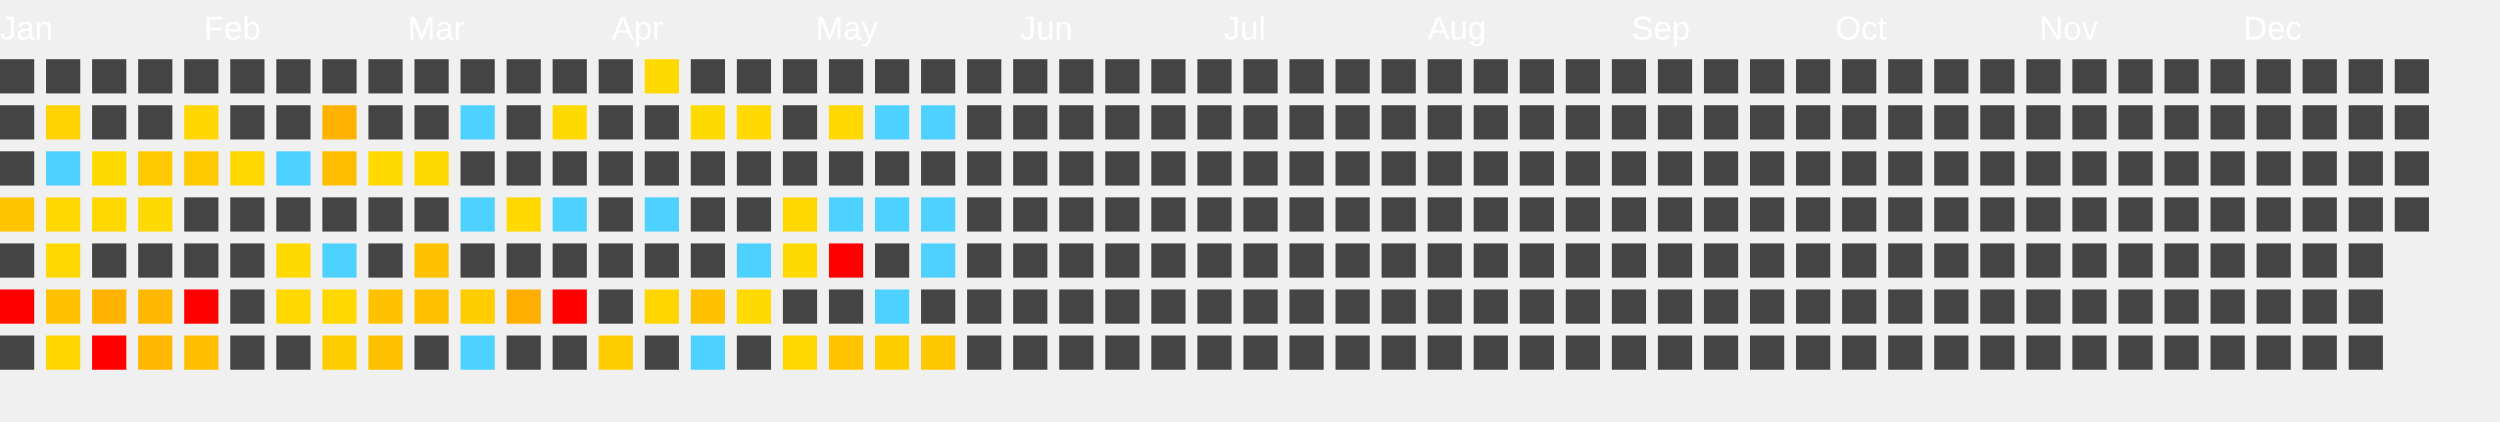
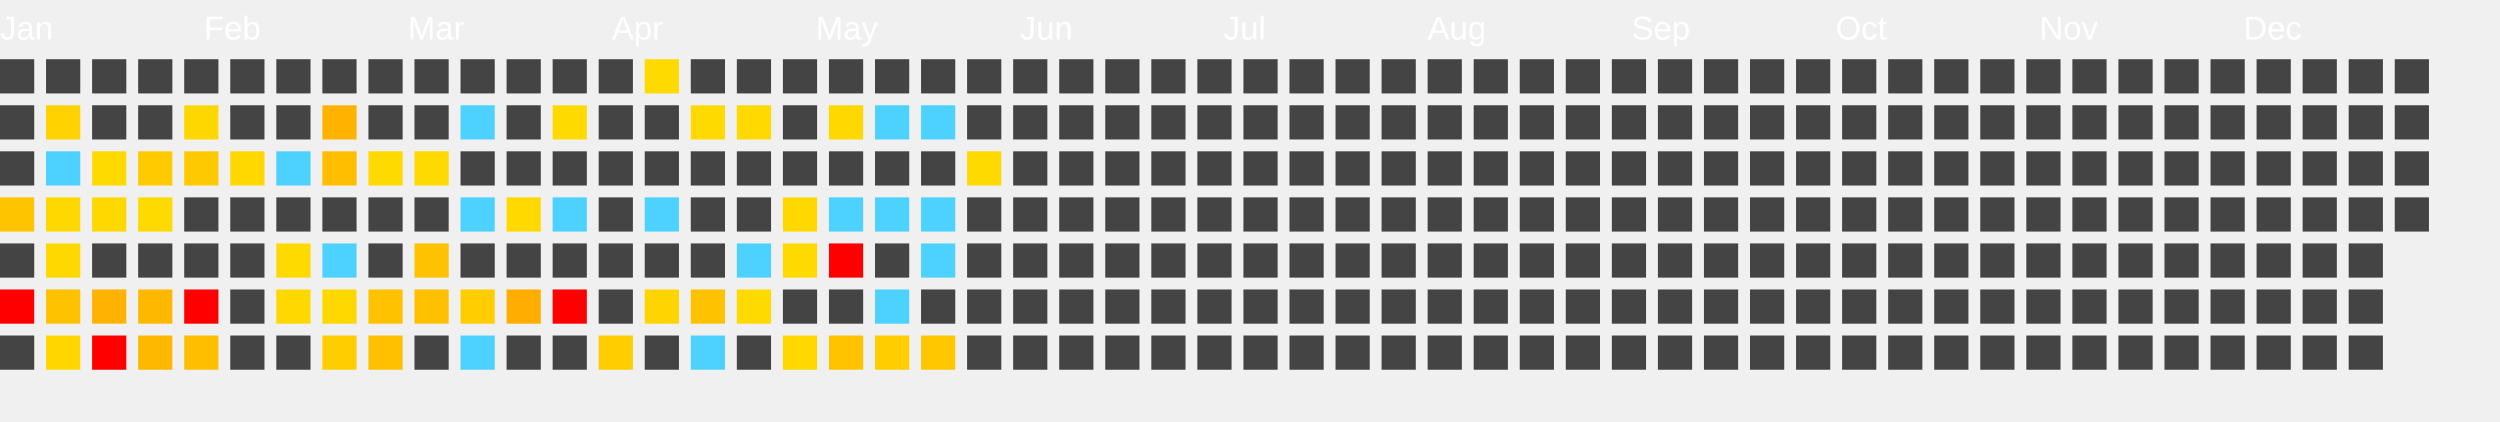
<svg xmlns="http://www.w3.org/2000/svg" baseProfile="full" height="32mm" version="1.1" viewBox="0,0,190,32" width="190mm">
  <defs />
  <rect fill="none" height="32" width="190" x="0" y="0" />
  <text fill="#FFFFFF" style="font-size:2.5px; font-family:Arial" x="0.0" y="3.0">Jan</text>
  <text fill="#FFFFFF" style="font-size:2.5px; font-family:Arial" x="15.5" y="3.0">Feb</text>
  <text fill="#FFFFFF" style="font-size:2.5px; font-family:Arial" x="31.0" y="3.0">Mar</text>
  <text fill="#FFFFFF" style="font-size:2.5px; font-family:Arial" x="46.5" y="3.0">Apr</text>
  <text fill="#FFFFFF" style="font-size:2.5px; font-family:Arial" x="62.0" y="3.0">May</text>
  <text fill="#FFFFFF" style="font-size:2.5px; font-family:Arial" x="77.5" y="3.0">Jun</text>
  <text fill="#FFFFFF" style="font-size:2.5px; font-family:Arial" x="93.0" y="3.0">Jul</text>
  <text fill="#FFFFFF" style="font-size:2.5px; font-family:Arial" x="108.5" y="3.0">Aug</text>
  <text fill="#FFFFFF" style="font-size:2.5px; font-family:Arial" x="124.0" y="3.0">Sep</text>
  <text fill="#FFFFFF" style="font-size:2.5px; font-family:Arial" x="139.5" y="3.0">Oct</text>
  <text fill="#FFFFFF" style="font-size:2.5px; font-family:Arial" x="155.0" y="3.0">Nov</text>
  <text fill="#FFFFFF" style="font-size:2.5px; font-family:Arial" x="170.5" y="3.0">Dec</text>
  <rect fill="#444444" height="2.6" width="2.6" x="0.0" y="4.5" />
  <rect fill="#444444" height="2.6" width="2.6" x="0.0" y="8.0" />
  <rect fill="#444444" height="2.6" width="2.6" x="0.0" y="11.5" />
  <rect fill="#ffc400" height="2.6" width="2.6" x="0.0" y="15.0" />
  <rect fill="#444444" height="2.6" width="2.6" x="0.0" y="18.5" />
  <rect fill="red" height="2.6" width="2.6" x="0.0" y="22.0" />
  <rect fill="#444444" height="2.6" width="2.6" x="0.0" y="25.5" />
  <rect fill="#444444" height="2.6" width="2.6" x="3.5" y="4.5" />
  <rect fill="#ffd200" height="2.6" width="2.6" x="3.5" y="8.0" />
  <rect fill="#4dd2ff" height="2.6" width="2.6" x="3.5" y="11.5" />
  <rect fill="#ffd800" height="2.6" width="2.6" x="3.5" y="15.0" />
  <rect fill="#ffd800" height="2.6" width="2.6" x="3.5" y="18.5" />
  <rect fill="#ffc200" height="2.6" width="2.6" x="3.5" y="22.0" />
  <rect fill="#ffd600" height="2.6" width="2.6" x="3.5" y="25.5" />
  <rect fill="#444444" height="2.6" width="2.6" x="7.0" y="4.5" />
  <rect fill="#444444" height="2.6" width="2.6" x="7.0" y="8.0" />
  <rect fill="#ffda00" height="2.6" width="2.6" x="7.0" y="11.5" />
  <rect fill="#ffd800" height="2.6" width="2.6" x="7.0" y="15.0" />
  <rect fill="#444444" height="2.6" width="2.6" x="7.0" y="18.5" />
  <rect fill="#ffb300" height="2.6" width="2.6" x="7.0" y="22.0" />
  <rect fill="red" height="2.6" width="2.6" x="7.0" y="25.5" />
  <rect fill="#444444" height="2.6" width="2.6" x="10.5" y="4.5" />
  <rect fill="#444444" height="2.6" width="2.6" x="10.5" y="8.0" />
  <rect fill="#ffca00" height="2.6" width="2.6" x="10.5" y="11.5" />
  <rect fill="#ffda00" height="2.6" width="2.6" x="10.5" y="15.0" />
  <rect fill="#444444" height="2.6" width="2.6" x="10.5" y="18.5" />
  <rect fill="#ffb800" height="2.6" width="2.6" x="10.5" y="22.0" />
  <rect fill="#ffb800" height="2.6" width="2.6" x="10.5" y="25.5" />
  <rect fill="#444444" height="2.6" width="2.6" x="14.0" y="4.5" />
  <rect fill="#ffd700" height="2.6" width="2.6" x="14.0" y="8.0" />
  <rect fill="#ffc900" height="2.6" width="2.6" x="14.0" y="11.5" />
  <rect fill="#444444" height="2.6" width="2.6" x="14.0" y="15.0" />
  <rect fill="#444444" height="2.6" width="2.6" x="14.0" y="18.5" />
  <rect fill="red" height="2.6" width="2.6" x="14.0" y="22.0" />
  <rect fill="#ffbe00" height="2.6" width="2.6" x="14.0" y="25.5" />
  <rect fill="#444444" height="2.6" width="2.6" x="17.5" y="4.5" />
  <rect fill="#444444" height="2.6" width="2.6" x="17.5" y="8.0" />
  <rect fill="#ffd800" height="2.6" width="2.6" x="17.5" y="11.5" />
  <rect fill="#444444" height="2.6" width="2.6" x="17.5" y="15.0" />
  <rect fill="#444444" height="2.6" width="2.6" x="17.5" y="18.5" />
  <rect fill="#444444" height="2.6" width="2.6" x="17.5" y="22.0" />
  <rect fill="#444444" height="2.6" width="2.6" x="17.5" y="25.5" />
  <rect fill="#444444" height="2.6" width="2.6" x="21.0" y="4.5" />
  <rect fill="#444444" height="2.6" width="2.6" x="21.0" y="8.0" />
  <rect fill="#4dd2ff" height="2.6" width="2.6" x="21.0" y="11.5" />
  <rect fill="#444444" height="2.6" width="2.6" x="21.0" y="15.0" />
  <rect fill="#ffda00" height="2.6" width="2.6" x="21.0" y="18.5" />
  <rect fill="#ffd800" height="2.6" width="2.6" x="21.0" y="22.0" />
  <rect fill="#444444" height="2.6" width="2.6" x="21.0" y="25.5" />
  <rect fill="#444444" height="2.6" width="2.6" x="24.5" y="4.5" />
  <rect fill="#ffb300" height="2.6" width="2.6" x="24.5" y="8.0" />
  <rect fill="#ffbe00" height="2.6" width="2.6" x="24.5" y="11.5" />
  <rect fill="#444444" height="2.6" width="2.6" x="24.5" y="15.0" />
  <rect fill="#4dd2ff" height="2.6" width="2.6" x="24.5" y="18.5" />
  <rect fill="#ffd800" height="2.6" width="2.6" x="24.5" y="22.0" />
  <rect fill="#ffcd00" height="2.6" width="2.6" x="24.5" y="25.5" />
  <rect fill="#444444" height="2.6" width="2.6" x="28.0" y="4.5" />
  <rect fill="#444444" height="2.6" width="2.6" x="28.0" y="8.0" />
  <rect fill="#ffda00" height="2.6" width="2.6" x="28.0" y="11.5" />
  <rect fill="#444444" height="2.6" width="2.6" x="28.0" y="15.0" />
  <rect fill="#444444" height="2.6" width="2.6" x="28.0" y="18.5" />
  <rect fill="#ffc200" height="2.6" width="2.6" x="28.0" y="22.0" />
  <rect fill="#ffc000" height="2.6" width="2.6" x="28.0" y="25.5" />
  <rect fill="#444444" height="2.6" width="2.6" x="31.5" y="4.5" />
  <rect fill="#444444" height="2.6" width="2.6" x="31.5" y="8.0" />
  <rect fill="#ffda00" height="2.6" width="2.6" x="31.5" y="11.5" />
  <rect fill="#444444" height="2.6" width="2.6" x="31.5" y="15.0" />
  <rect fill="#ffc200" height="2.6" width="2.6" x="31.5" y="18.5" />
  <rect fill="#ffc000" height="2.6" width="2.6" x="31.5" y="22.0" />
  <rect fill="#444444" height="2.6" width="2.6" x="31.5" y="25.5" />
  <rect fill="#444444" height="2.6" width="2.6" x="35.0" y="4.5" />
  <rect fill="#4dd2ff" height="2.6" width="2.6" x="35.0" y="8.0" />
  <rect fill="#444444" height="2.6" width="2.6" x="35.0" y="11.5" />
  <rect fill="#4dd2ff" height="2.6" width="2.6" x="35.0" y="15.0" />
  <rect fill="#444444" height="2.6" width="2.6" x="35.0" y="18.5" />
  <rect fill="#ffcd00" height="2.6" width="2.6" x="35.0" y="22.0" />
  <rect fill="#4dd2ff" height="2.6" width="2.6" x="35.0" y="25.5" />
  <rect fill="#444444" height="2.6" width="2.6" x="38.5" y="4.5" />
  <rect fill="#444444" height="2.6" width="2.6" x="38.5" y="8.0" />
  <rect fill="#444444" height="2.6" width="2.6" x="38.5" y="11.5" />
  <rect fill="#ffd900" height="2.6" width="2.6" x="38.5" y="15.0" />
  <rect fill="#444444" height="2.6" width="2.6" x="38.5" y="18.5" />
  <rect fill="#ffae00" height="2.6" width="2.6" x="38.5" y="22.0" />
  <rect fill="#444444" height="2.6" width="2.6" x="38.5" y="25.5" />
  <rect fill="#444444" height="2.6" width="2.6" x="42.0" y="4.5" />
  <rect fill="#ffda00" height="2.6" width="2.6" x="42.0" y="8.0" />
  <rect fill="#444444" height="2.6" width="2.6" x="42.0" y="11.5" />
  <rect fill="#4dd2ff" height="2.6" width="2.6" x="42.0" y="15.0" />
  <rect fill="#444444" height="2.6" width="2.6" x="42.0" y="18.5" />
  <rect fill="red" height="2.6" width="2.6" x="42.0" y="22.0" />
  <rect fill="#444444" height="2.6" width="2.6" x="42.0" y="25.5" />
  <rect fill="#444444" height="2.6" width="2.6" x="45.5" y="4.5" />
  <rect fill="#444444" height="2.6" width="2.6" x="45.5" y="8.0" />
  <rect fill="#444444" height="2.6" width="2.6" x="45.5" y="11.5" />
  <rect fill="#444444" height="2.6" width="2.6" x="45.5" y="15.0" />
  <rect fill="#444444" height="2.6" width="2.6" x="45.5" y="18.5" />
  <rect fill="#444444" height="2.6" width="2.6" x="45.5" y="22.0" />
  <rect fill="#ffcd00" height="2.6" width="2.6" x="45.5" y="25.5" />
  <rect fill="#ffda00" height="2.6" width="2.6" x="49.0" y="4.5" />
  <rect fill="#444444" height="2.6" width="2.6" x="49.0" y="8.0" />
  <rect fill="#444444" height="2.6" width="2.6" x="49.0" y="11.5" />
  <rect fill="#4dd2ff" height="2.6" width="2.6" x="49.0" y="15.0" />
  <rect fill="#444444" height="2.6" width="2.6" x="49.0" y="18.5" />
  <rect fill="#ffd500" height="2.6" width="2.6" x="49.0" y="22.0" />
  <rect fill="#444444" height="2.6" width="2.6" x="49.0" y="25.5" />
  <rect fill="#444444" height="2.6" width="2.6" x="52.5" y="4.5" />
  <rect fill="#ffda00" height="2.6" width="2.6" x="52.5" y="8.0" />
  <rect fill="#444444" height="2.6" width="2.6" x="52.5" y="11.5" />
  <rect fill="#444444" height="2.6" width="2.6" x="52.5" y="15.0" />
  <rect fill="#444444" height="2.6" width="2.6" x="52.5" y="18.5" />
  <rect fill="#ffc200" height="2.6" width="2.6" x="52.5" y="22.0" />
  <rect fill="#4dd2ff" height="2.6" width="2.6" x="52.5" y="25.5" />
  <rect fill="#444444" height="2.6" width="2.6" x="56.0" y="4.5" />
  <rect fill="#ffd900" height="2.6" width="2.6" x="56.0" y="8.0" />
  <rect fill="#444444" height="2.6" width="2.6" x="56.0" y="11.5" />
  <rect fill="#444444" height="2.6" width="2.6" x="56.0" y="15.0" />
  <rect fill="#4dd2ff" height="2.6" width="2.6" x="56.0" y="18.5" />
  <rect fill="#ffda00" height="2.6" width="2.6" x="56.0" y="22.0" />
  <rect fill="#444444" height="2.6" width="2.6" x="56.0" y="25.5" />
  <rect fill="#444444" height="2.6" width="2.6" x="59.5" y="4.5" />
  <rect fill="#444444" height="2.6" width="2.6" x="59.5" y="8.0" />
  <rect fill="#444444" height="2.6" width="2.6" x="59.5" y="11.5" />
  <rect fill="#ffd800" height="2.6" width="2.6" x="59.5" y="15.0" />
  <rect fill="#ffda00" height="2.6" width="2.6" x="59.5" y="18.5" />
  <rect fill="#444444" height="2.6" width="2.6" x="59.5" y="22.0" />
  <rect fill="#ffd800" height="2.6" width="2.6" x="59.5" y="25.5" />
  <rect fill="#444444" height="2.6" width="2.6" x="63.0" y="4.5" />
  <rect fill="#ffd800" height="2.6" width="2.6" x="63.0" y="8.0" />
  <rect fill="#444444" height="2.6" width="2.6" x="63.0" y="11.5" />
  <rect fill="#4dd2ff" height="2.6" width="2.6" x="63.0" y="15.0" />
  <rect fill="red" height="2.6" width="2.6" x="63.0" y="18.5" />
  <rect fill="#444444" height="2.6" width="2.6" x="63.0" y="22.0" />
  <rect fill="#ffc300" height="2.6" width="2.6" x="63.0" y="25.5" />
  <rect fill="#444444" height="2.6" width="2.6" x="66.5" y="4.5" />
  <rect fill="#4dd2ff" height="2.6" width="2.6" x="66.5" y="8.0" />
  <rect fill="#444444" height="2.6" width="2.6" x="66.5" y="11.5" />
  <rect fill="#4dd2ff" height="2.6" width="2.6" x="66.5" y="15.0" />
  <rect fill="#444444" height="2.6" width="2.6" x="66.5" y="18.5" />
  <rect fill="#4dd2ff" height="2.6" width="2.6" x="66.5" y="22.0" />
  <rect fill="#ffcd00" height="2.6" width="2.6" x="66.5" y="25.5" />
  <rect fill="#444444" height="2.6" width="2.6" x="70.0" y="4.5" />
  <rect fill="#4dd2ff" height="2.6" width="2.6" x="70.0" y="8.0" />
  <rect fill="#444444" height="2.6" width="2.6" x="70.0" y="11.5" />
  <rect fill="#4dd2ff" height="2.6" width="2.6" x="70.0" y="15.0" />
  <rect fill="#4dd2ff" height="2.6" width="2.6" x="70.0" y="18.5" />
  <rect fill="#444444" height="2.6" width="2.6" x="70.0" y="22.0" />
  <rect fill="#ffc700" height="2.6" width="2.6" x="70.0" y="25.5" />
  <rect fill="#444444" height="2.6" width="2.6" x="73.5" y="4.5" />
  <rect fill="#444444" height="2.6" width="2.6" x="73.5" y="8.0" />
-   <rect fill="#444444" height="2.6" width="2.6" x="73.5" y="11.5" />
+   <rect fill="#ffda00" height="2.6" width="2.6" x="73.5" y="11.5" />
  <rect fill="#444444" height="2.6" width="2.6" x="73.5" y="15.0" />
  <rect fill="#444444" height="2.6" width="2.6" x="73.5" y="18.5" />
  <rect fill="#444444" height="2.6" width="2.6" x="73.5" y="22.0" />
  <rect fill="#444444" height="2.6" width="2.6" x="73.5" y="25.5" />
  <rect fill="#444444" height="2.6" width="2.6" x="77.0" y="4.5" />
  <rect fill="#444444" height="2.6" width="2.6" x="77.0" y="8.0" />
  <rect fill="#444444" height="2.6" width="2.6" x="77.0" y="11.5" />
  <rect fill="#444444" height="2.6" width="2.6" x="77.0" y="15.0" />
  <rect fill="#444444" height="2.6" width="2.6" x="77.0" y="18.5" />
  <rect fill="#444444" height="2.6" width="2.6" x="77.0" y="22.0" />
  <rect fill="#444444" height="2.6" width="2.6" x="77.0" y="25.5" />
  <rect fill="#444444" height="2.6" width="2.6" x="80.5" y="4.5" />
  <rect fill="#444444" height="2.6" width="2.6" x="80.5" y="8.0" />
  <rect fill="#444444" height="2.6" width="2.6" x="80.5" y="11.5" />
  <rect fill="#444444" height="2.6" width="2.6" x="80.5" y="15.0" />
  <rect fill="#444444" height="2.6" width="2.6" x="80.5" y="18.5" />
  <rect fill="#444444" height="2.6" width="2.6" x="80.5" y="22.0" />
  <rect fill="#444444" height="2.6" width="2.6" x="80.5" y="25.5" />
  <rect fill="#444444" height="2.6" width="2.6" x="84.0" y="4.5" />
  <rect fill="#444444" height="2.6" width="2.6" x="84.0" y="8.0" />
  <rect fill="#444444" height="2.6" width="2.6" x="84.0" y="11.5" />
  <rect fill="#444444" height="2.6" width="2.6" x="84.0" y="15.0" />
  <rect fill="#444444" height="2.6" width="2.6" x="84.0" y="18.5" />
  <rect fill="#444444" height="2.6" width="2.6" x="84.0" y="22.0" />
  <rect fill="#444444" height="2.6" width="2.6" x="84.0" y="25.5" />
  <rect fill="#444444" height="2.6" width="2.6" x="87.5" y="4.5" />
  <rect fill="#444444" height="2.6" width="2.6" x="87.5" y="8.0" />
  <rect fill="#444444" height="2.6" width="2.6" x="87.5" y="11.5" />
  <rect fill="#444444" height="2.6" width="2.6" x="87.5" y="15.0" />
  <rect fill="#444444" height="2.6" width="2.6" x="87.5" y="18.5" />
  <rect fill="#444444" height="2.6" width="2.6" x="87.5" y="22.0" />
  <rect fill="#444444" height="2.6" width="2.6" x="87.5" y="25.5" />
  <rect fill="#444444" height="2.6" width="2.6" x="91.0" y="4.5" />
  <rect fill="#444444" height="2.6" width="2.6" x="91.0" y="8.0" />
  <rect fill="#444444" height="2.6" width="2.6" x="91.0" y="11.5" />
  <rect fill="#444444" height="2.6" width="2.6" x="91.0" y="15.0" />
  <rect fill="#444444" height="2.6" width="2.6" x="91.0" y="18.5" />
  <rect fill="#444444" height="2.6" width="2.6" x="91.0" y="22.0" />
  <rect fill="#444444" height="2.6" width="2.6" x="91.0" y="25.5" />
  <rect fill="#444444" height="2.6" width="2.6" x="94.5" y="4.5" />
  <rect fill="#444444" height="2.6" width="2.6" x="94.5" y="8.0" />
  <rect fill="#444444" height="2.6" width="2.6" x="94.5" y="11.5" />
  <rect fill="#444444" height="2.6" width="2.6" x="94.5" y="15.0" />
  <rect fill="#444444" height="2.6" width="2.6" x="94.5" y="18.5" />
  <rect fill="#444444" height="2.6" width="2.6" x="94.5" y="22.0" />
  <rect fill="#444444" height="2.6" width="2.6" x="94.5" y="25.5" />
  <rect fill="#444444" height="2.6" width="2.6" x="98.0" y="4.5" />
  <rect fill="#444444" height="2.6" width="2.6" x="98.0" y="8.0" />
  <rect fill="#444444" height="2.6" width="2.6" x="98.0" y="11.5" />
  <rect fill="#444444" height="2.6" width="2.6" x="98.0" y="15.0" />
  <rect fill="#444444" height="2.6" width="2.6" x="98.0" y="18.5" />
  <rect fill="#444444" height="2.6" width="2.6" x="98.0" y="22.0" />
  <rect fill="#444444" height="2.6" width="2.6" x="98.0" y="25.5" />
  <rect fill="#444444" height="2.6" width="2.6" x="101.5" y="4.5" />
  <rect fill="#444444" height="2.6" width="2.6" x="101.5" y="8.0" />
  <rect fill="#444444" height="2.6" width="2.6" x="101.5" y="11.5" />
  <rect fill="#444444" height="2.6" width="2.6" x="101.5" y="15.0" />
  <rect fill="#444444" height="2.6" width="2.6" x="101.5" y="18.5" />
  <rect fill="#444444" height="2.6" width="2.6" x="101.5" y="22.0" />
  <rect fill="#444444" height="2.6" width="2.6" x="101.5" y="25.5" />
  <rect fill="#444444" height="2.6" width="2.6" x="105.0" y="4.5" />
  <rect fill="#444444" height="2.6" width="2.6" x="105.0" y="8.0" />
  <rect fill="#444444" height="2.6" width="2.6" x="105.0" y="11.5" />
  <rect fill="#444444" height="2.6" width="2.6" x="105.0" y="15.0" />
  <rect fill="#444444" height="2.6" width="2.6" x="105.0" y="18.5" />
  <rect fill="#444444" height="2.6" width="2.6" x="105.0" y="22.0" />
  <rect fill="#444444" height="2.6" width="2.6" x="105.0" y="25.5" />
  <rect fill="#444444" height="2.6" width="2.6" x="108.5" y="4.5" />
  <rect fill="#444444" height="2.6" width="2.6" x="108.5" y="8.0" />
  <rect fill="#444444" height="2.6" width="2.6" x="108.5" y="11.5" />
  <rect fill="#444444" height="2.6" width="2.6" x="108.5" y="15.0" />
  <rect fill="#444444" height="2.6" width="2.6" x="108.5" y="18.5" />
  <rect fill="#444444" height="2.6" width="2.6" x="108.5" y="22.0" />
  <rect fill="#444444" height="2.6" width="2.6" x="108.5" y="25.5" />
  <rect fill="#444444" height="2.6" width="2.6" x="112.0" y="4.5" />
  <rect fill="#444444" height="2.6" width="2.6" x="112.0" y="8.0" />
  <rect fill="#444444" height="2.6" width="2.6" x="112.0" y="11.5" />
  <rect fill="#444444" height="2.6" width="2.6" x="112.0" y="15.0" />
  <rect fill="#444444" height="2.6" width="2.6" x="112.0" y="18.5" />
  <rect fill="#444444" height="2.6" width="2.6" x="112.0" y="22.0" />
  <rect fill="#444444" height="2.6" width="2.6" x="112.0" y="25.5" />
  <rect fill="#444444" height="2.6" width="2.6" x="115.5" y="4.5" />
  <rect fill="#444444" height="2.6" width="2.6" x="115.5" y="8.0" />
  <rect fill="#444444" height="2.6" width="2.6" x="115.5" y="11.5" />
  <rect fill="#444444" height="2.6" width="2.6" x="115.5" y="15.0" />
  <rect fill="#444444" height="2.6" width="2.6" x="115.5" y="18.5" />
  <rect fill="#444444" height="2.6" width="2.6" x="115.5" y="22.0" />
  <rect fill="#444444" height="2.6" width="2.6" x="115.5" y="25.5" />
  <rect fill="#444444" height="2.6" width="2.6" x="119.0" y="4.5" />
  <rect fill="#444444" height="2.6" width="2.6" x="119.0" y="8.0" />
  <rect fill="#444444" height="2.6" width="2.6" x="119.0" y="11.5" />
  <rect fill="#444444" height="2.6" width="2.6" x="119.0" y="15.0" />
  <rect fill="#444444" height="2.6" width="2.6" x="119.0" y="18.5" />
  <rect fill="#444444" height="2.6" width="2.6" x="119.0" y="22.0" />
  <rect fill="#444444" height="2.6" width="2.6" x="119.0" y="25.5" />
  <rect fill="#444444" height="2.6" width="2.6" x="122.5" y="4.5" />
  <rect fill="#444444" height="2.6" width="2.6" x="122.5" y="8.0" />
  <rect fill="#444444" height="2.6" width="2.6" x="122.5" y="11.5" />
  <rect fill="#444444" height="2.6" width="2.6" x="122.5" y="15.0" />
  <rect fill="#444444" height="2.6" width="2.6" x="122.5" y="18.5" />
  <rect fill="#444444" height="2.6" width="2.6" x="122.5" y="22.0" />
  <rect fill="#444444" height="2.6" width="2.6" x="122.5" y="25.5" />
  <rect fill="#444444" height="2.6" width="2.6" x="126.0" y="4.5" />
  <rect fill="#444444" height="2.6" width="2.6" x="126.0" y="8.0" />
  <rect fill="#444444" height="2.6" width="2.6" x="126.0" y="11.5" />
  <rect fill="#444444" height="2.6" width="2.6" x="126.0" y="15.0" />
  <rect fill="#444444" height="2.6" width="2.6" x="126.0" y="18.5" />
  <rect fill="#444444" height="2.6" width="2.6" x="126.0" y="22.0" />
  <rect fill="#444444" height="2.6" width="2.6" x="126.0" y="25.5" />
  <rect fill="#444444" height="2.6" width="2.6" x="129.5" y="4.5" />
  <rect fill="#444444" height="2.6" width="2.6" x="129.5" y="8.0" />
  <rect fill="#444444" height="2.6" width="2.6" x="129.5" y="11.5" />
  <rect fill="#444444" height="2.6" width="2.6" x="129.5" y="15.0" />
  <rect fill="#444444" height="2.6" width="2.6" x="129.5" y="18.5" />
  <rect fill="#444444" height="2.6" width="2.6" x="129.5" y="22.0" />
  <rect fill="#444444" height="2.6" width="2.6" x="129.5" y="25.5" />
  <rect fill="#444444" height="2.6" width="2.6" x="133.0" y="4.5" />
  <rect fill="#444444" height="2.6" width="2.6" x="133.0" y="8.0" />
  <rect fill="#444444" height="2.6" width="2.6" x="133.0" y="11.5" />
  <rect fill="#444444" height="2.6" width="2.6" x="133.0" y="15.0" />
  <rect fill="#444444" height="2.6" width="2.6" x="133.0" y="18.5" />
  <rect fill="#444444" height="2.6" width="2.6" x="133.0" y="22.0" />
  <rect fill="#444444" height="2.6" width="2.6" x="133.0" y="25.5" />
  <rect fill="#444444" height="2.6" width="2.6" x="136.5" y="4.5" />
  <rect fill="#444444" height="2.6" width="2.6" x="136.5" y="8.0" />
  <rect fill="#444444" height="2.6" width="2.6" x="136.5" y="11.5" />
  <rect fill="#444444" height="2.6" width="2.6" x="136.5" y="15.0" />
  <rect fill="#444444" height="2.6" width="2.6" x="136.5" y="18.5" />
  <rect fill="#444444" height="2.6" width="2.6" x="136.5" y="22.0" />
  <rect fill="#444444" height="2.6" width="2.6" x="136.5" y="25.5" />
  <rect fill="#444444" height="2.6" width="2.6" x="140.0" y="4.5" />
  <rect fill="#444444" height="2.6" width="2.6" x="140.0" y="8.0" />
  <rect fill="#444444" height="2.6" width="2.6" x="140.0" y="11.5" />
  <rect fill="#444444" height="2.6" width="2.6" x="140.0" y="15.0" />
  <rect fill="#444444" height="2.6" width="2.6" x="140.0" y="18.5" />
  <rect fill="#444444" height="2.6" width="2.6" x="140.0" y="22.0" />
  <rect fill="#444444" height="2.6" width="2.6" x="140.0" y="25.5" />
  <rect fill="#444444" height="2.6" width="2.6" x="143.5" y="4.5" />
  <rect fill="#444444" height="2.6" width="2.6" x="143.5" y="8.0" />
  <rect fill="#444444" height="2.6" width="2.6" x="143.5" y="11.5" />
  <rect fill="#444444" height="2.6" width="2.6" x="143.5" y="15.0" />
  <rect fill="#444444" height="2.6" width="2.6" x="143.5" y="18.5" />
  <rect fill="#444444" height="2.6" width="2.6" x="143.5" y="22.0" />
  <rect fill="#444444" height="2.6" width="2.6" x="143.5" y="25.5" />
  <rect fill="#444444" height="2.6" width="2.6" x="147.0" y="4.5" />
  <rect fill="#444444" height="2.6" width="2.6" x="147.0" y="8.0" />
  <rect fill="#444444" height="2.6" width="2.6" x="147.0" y="11.5" />
  <rect fill="#444444" height="2.6" width="2.6" x="147.0" y="15.0" />
  <rect fill="#444444" height="2.6" width="2.6" x="147.0" y="18.5" />
  <rect fill="#444444" height="2.6" width="2.6" x="147.0" y="22.0" />
  <rect fill="#444444" height="2.6" width="2.6" x="147.0" y="25.5" />
  <rect fill="#444444" height="2.6" width="2.6" x="150.5" y="4.5" />
  <rect fill="#444444" height="2.6" width="2.6" x="150.5" y="8.0" />
  <rect fill="#444444" height="2.6" width="2.6" x="150.5" y="11.5" />
  <rect fill="#444444" height="2.6" width="2.6" x="150.5" y="15.0" />
  <rect fill="#444444" height="2.6" width="2.6" x="150.5" y="18.5" />
  <rect fill="#444444" height="2.6" width="2.6" x="150.5" y="22.0" />
  <rect fill="#444444" height="2.6" width="2.6" x="150.5" y="25.5" />
  <rect fill="#444444" height="2.6" width="2.6" x="154.0" y="4.5" />
  <rect fill="#444444" height="2.6" width="2.6" x="154.0" y="8.0" />
  <rect fill="#444444" height="2.6" width="2.6" x="154.0" y="11.5" />
  <rect fill="#444444" height="2.6" width="2.6" x="154.0" y="15.0" />
  <rect fill="#444444" height="2.6" width="2.6" x="154.0" y="18.5" />
  <rect fill="#444444" height="2.6" width="2.6" x="154.0" y="22.0" />
  <rect fill="#444444" height="2.6" width="2.6" x="154.0" y="25.5" />
  <rect fill="#444444" height="2.6" width="2.6" x="157.5" y="4.5" />
  <rect fill="#444444" height="2.6" width="2.6" x="157.5" y="8.0" />
  <rect fill="#444444" height="2.6" width="2.6" x="157.5" y="11.5" />
  <rect fill="#444444" height="2.6" width="2.6" x="157.5" y="15.0" />
  <rect fill="#444444" height="2.6" width="2.6" x="157.5" y="18.5" />
  <rect fill="#444444" height="2.6" width="2.6" x="157.5" y="22.0" />
  <rect fill="#444444" height="2.6" width="2.6" x="157.5" y="25.5" />
  <rect fill="#444444" height="2.6" width="2.6" x="161.0" y="4.5" />
  <rect fill="#444444" height="2.6" width="2.6" x="161.0" y="8.0" />
  <rect fill="#444444" height="2.6" width="2.6" x="161.0" y="11.5" />
  <rect fill="#444444" height="2.6" width="2.6" x="161.0" y="15.0" />
  <rect fill="#444444" height="2.6" width="2.6" x="161.0" y="18.5" />
  <rect fill="#444444" height="2.6" width="2.6" x="161.0" y="22.0" />
  <rect fill="#444444" height="2.6" width="2.6" x="161.0" y="25.5" />
  <rect fill="#444444" height="2.6" width="2.6" x="164.5" y="4.5" />
  <rect fill="#444444" height="2.6" width="2.6" x="164.5" y="8.0" />
  <rect fill="#444444" height="2.6" width="2.6" x="164.5" y="11.5" />
  <rect fill="#444444" height="2.6" width="2.6" x="164.5" y="15.0" />
  <rect fill="#444444" height="2.6" width="2.6" x="164.5" y="18.5" />
  <rect fill="#444444" height="2.6" width="2.6" x="164.5" y="22.0" />
  <rect fill="#444444" height="2.6" width="2.6" x="164.5" y="25.5" />
  <rect fill="#444444" height="2.6" width="2.6" x="168.0" y="4.5" />
  <rect fill="#444444" height="2.6" width="2.6" x="168.0" y="8.0" />
  <rect fill="#444444" height="2.6" width="2.6" x="168.0" y="11.5" />
  <rect fill="#444444" height="2.6" width="2.6" x="168.0" y="15.0" />
  <rect fill="#444444" height="2.6" width="2.6" x="168.0" y="18.5" />
  <rect fill="#444444" height="2.6" width="2.6" x="168.0" y="22.0" />
  <rect fill="#444444" height="2.6" width="2.6" x="168.0" y="25.5" />
  <rect fill="#444444" height="2.6" width="2.6" x="171.5" y="4.5" />
  <rect fill="#444444" height="2.6" width="2.6" x="171.5" y="8.0" />
  <rect fill="#444444" height="2.6" width="2.6" x="171.5" y="11.5" />
  <rect fill="#444444" height="2.6" width="2.6" x="171.5" y="15.0" />
  <rect fill="#444444" height="2.6" width="2.6" x="171.5" y="18.5" />
  <rect fill="#444444" height="2.6" width="2.6" x="171.5" y="22.0" />
  <rect fill="#444444" height="2.6" width="2.6" x="171.5" y="25.5" />
  <rect fill="#444444" height="2.6" width="2.6" x="175.0" y="4.5" />
  <rect fill="#444444" height="2.6" width="2.6" x="175.0" y="8.0" />
  <rect fill="#444444" height="2.6" width="2.6" x="175.0" y="11.5" />
  <rect fill="#444444" height="2.6" width="2.6" x="175.0" y="15.0" />
  <rect fill="#444444" height="2.6" width="2.6" x="175.0" y="18.5" />
  <rect fill="#444444" height="2.6" width="2.6" x="175.0" y="22.0" />
  <rect fill="#444444" height="2.6" width="2.6" x="175.0" y="25.5" />
  <rect fill="#444444" height="2.6" width="2.6" x="178.5" y="4.5" />
  <rect fill="#444444" height="2.6" width="2.6" x="178.5" y="8.0" />
  <rect fill="#444444" height="2.6" width="2.6" x="178.5" y="11.5" />
  <rect fill="#444444" height="2.6" width="2.6" x="178.5" y="15.0" />
  <rect fill="#444444" height="2.6" width="2.6" x="178.5" y="18.5" />
  <rect fill="#444444" height="2.6" width="2.6" x="178.5" y="22.0" />
  <rect fill="#444444" height="2.6" width="2.6" x="178.5" y="25.5" />
  <rect fill="#444444" height="2.6" width="2.6" x="182.0" y="4.5" />
  <rect fill="#444444" height="2.6" width="2.6" x="182.0" y="8.0" />
  <rect fill="#444444" height="2.6" width="2.6" x="182.0" y="11.5" />
  <rect fill="#444444" height="2.6" width="2.6" x="182.0" y="15.0" />
</svg>
